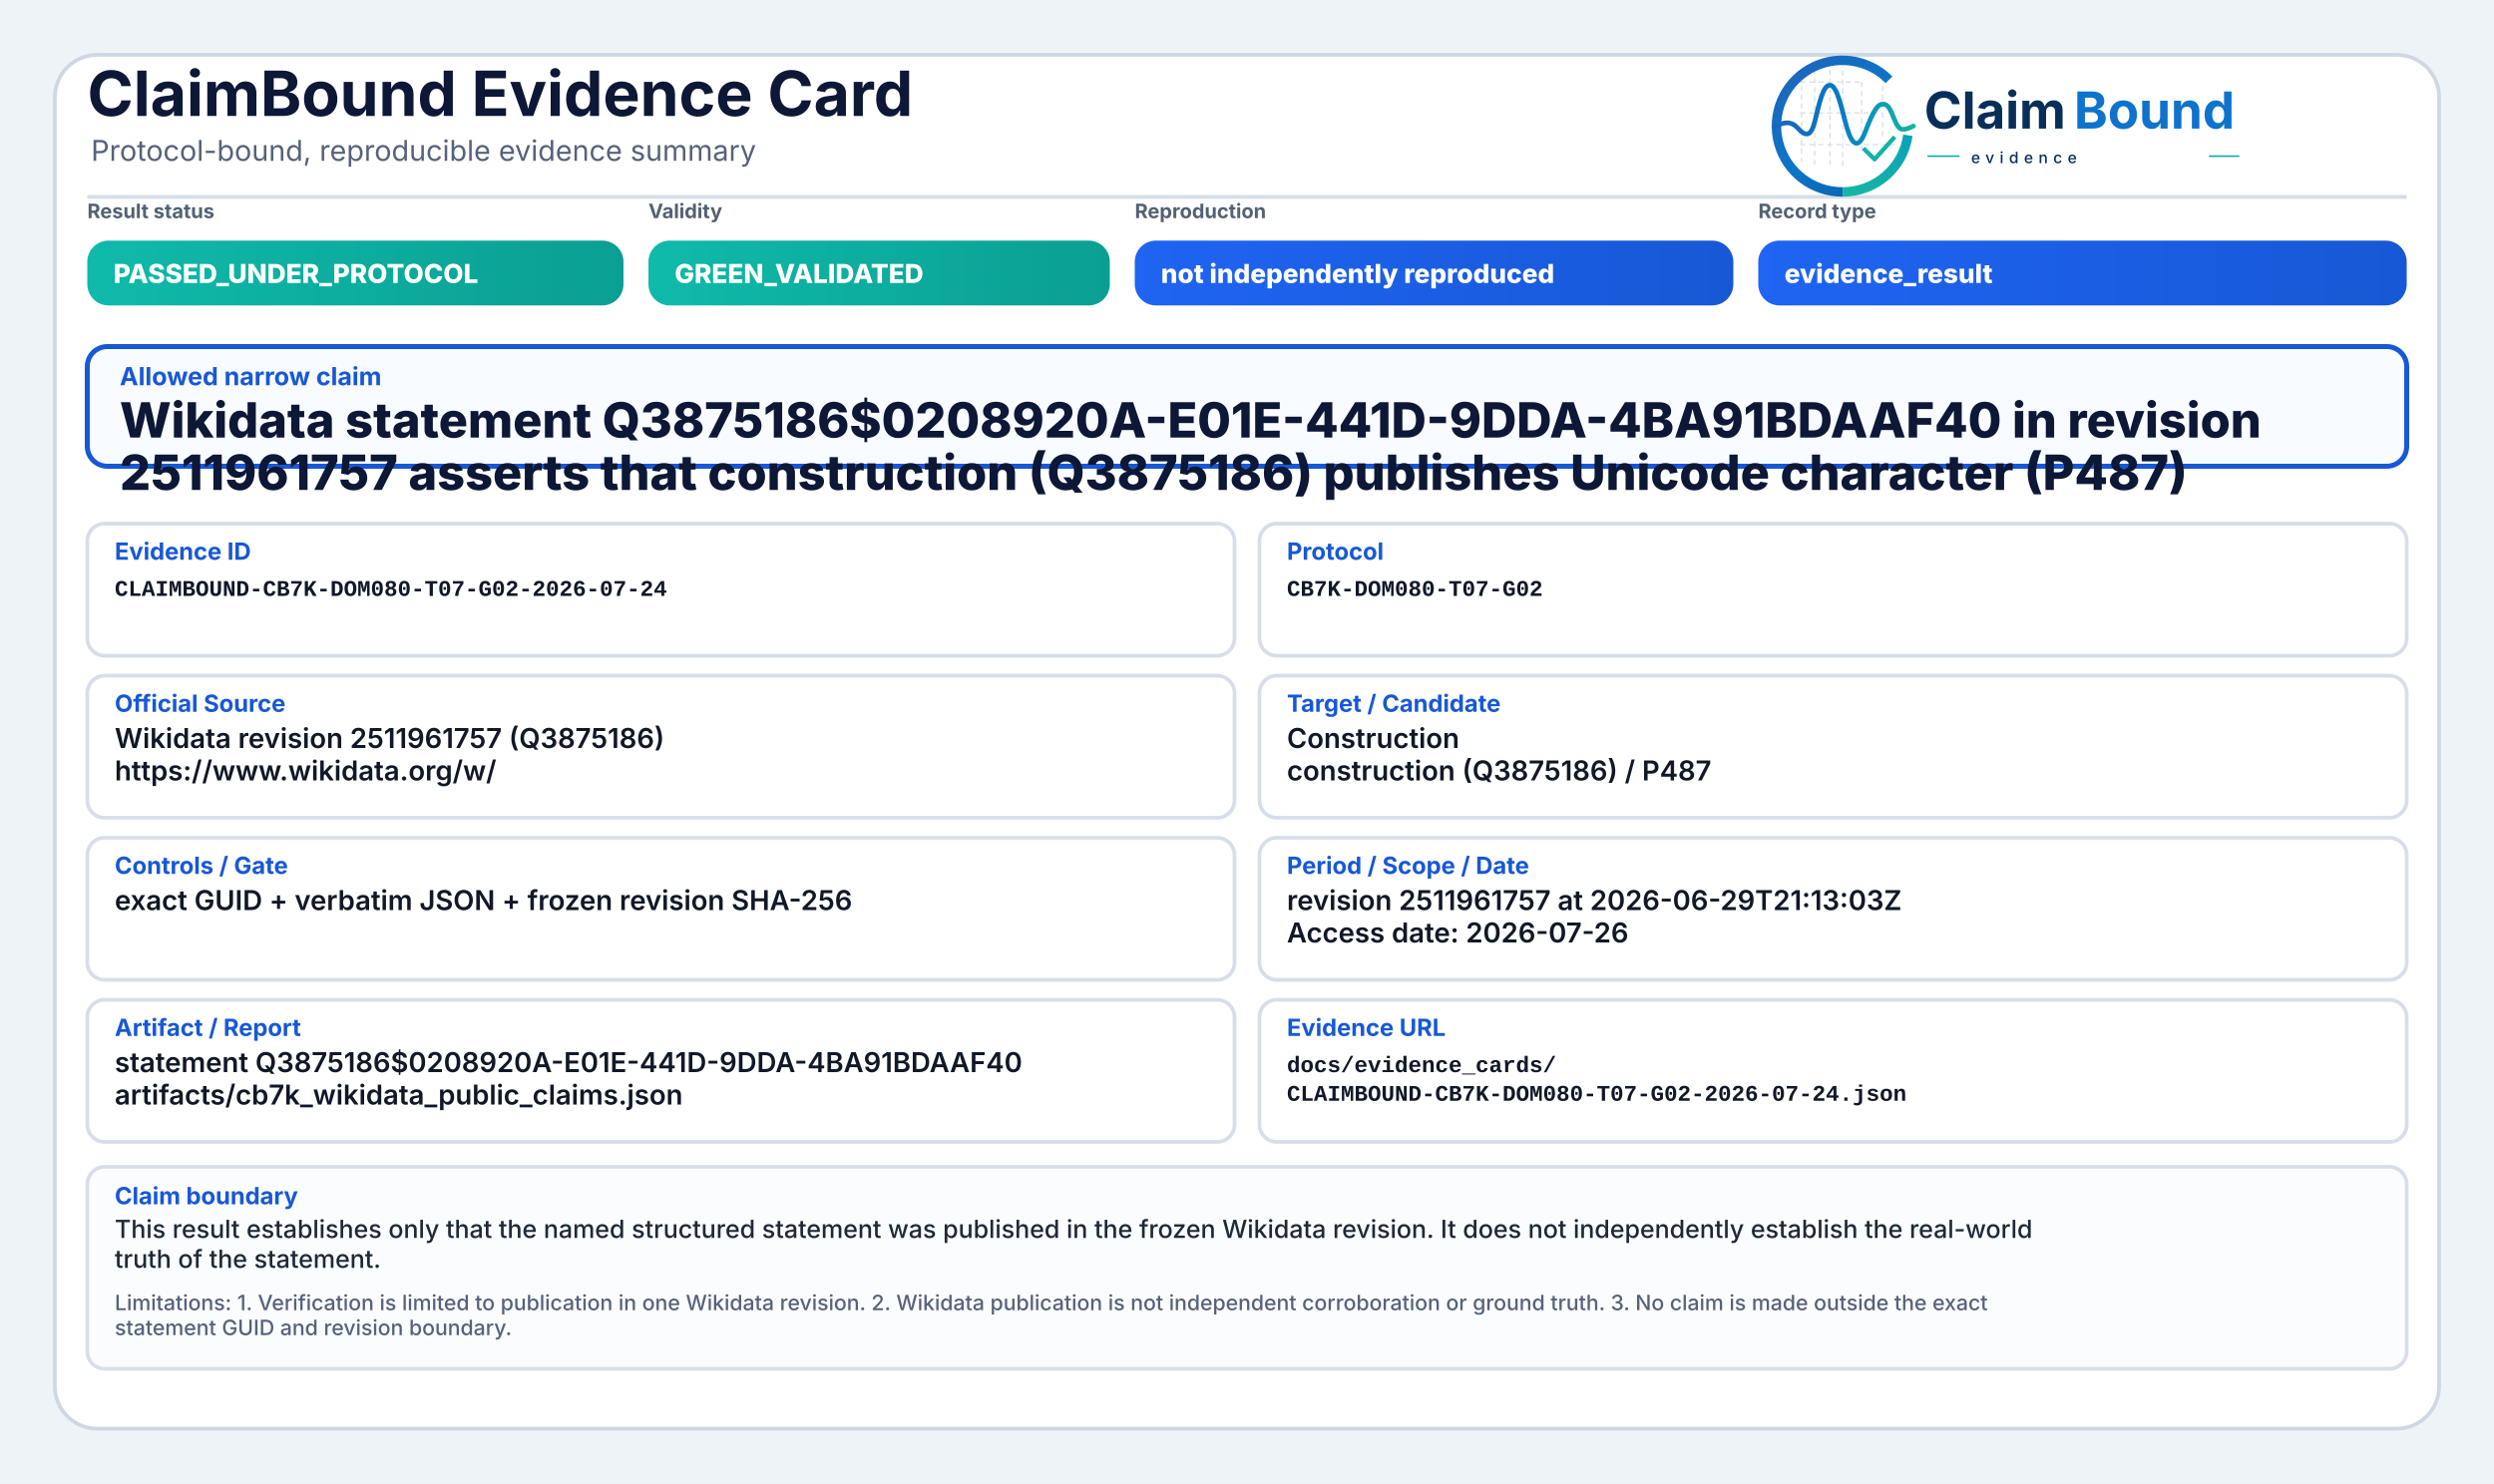
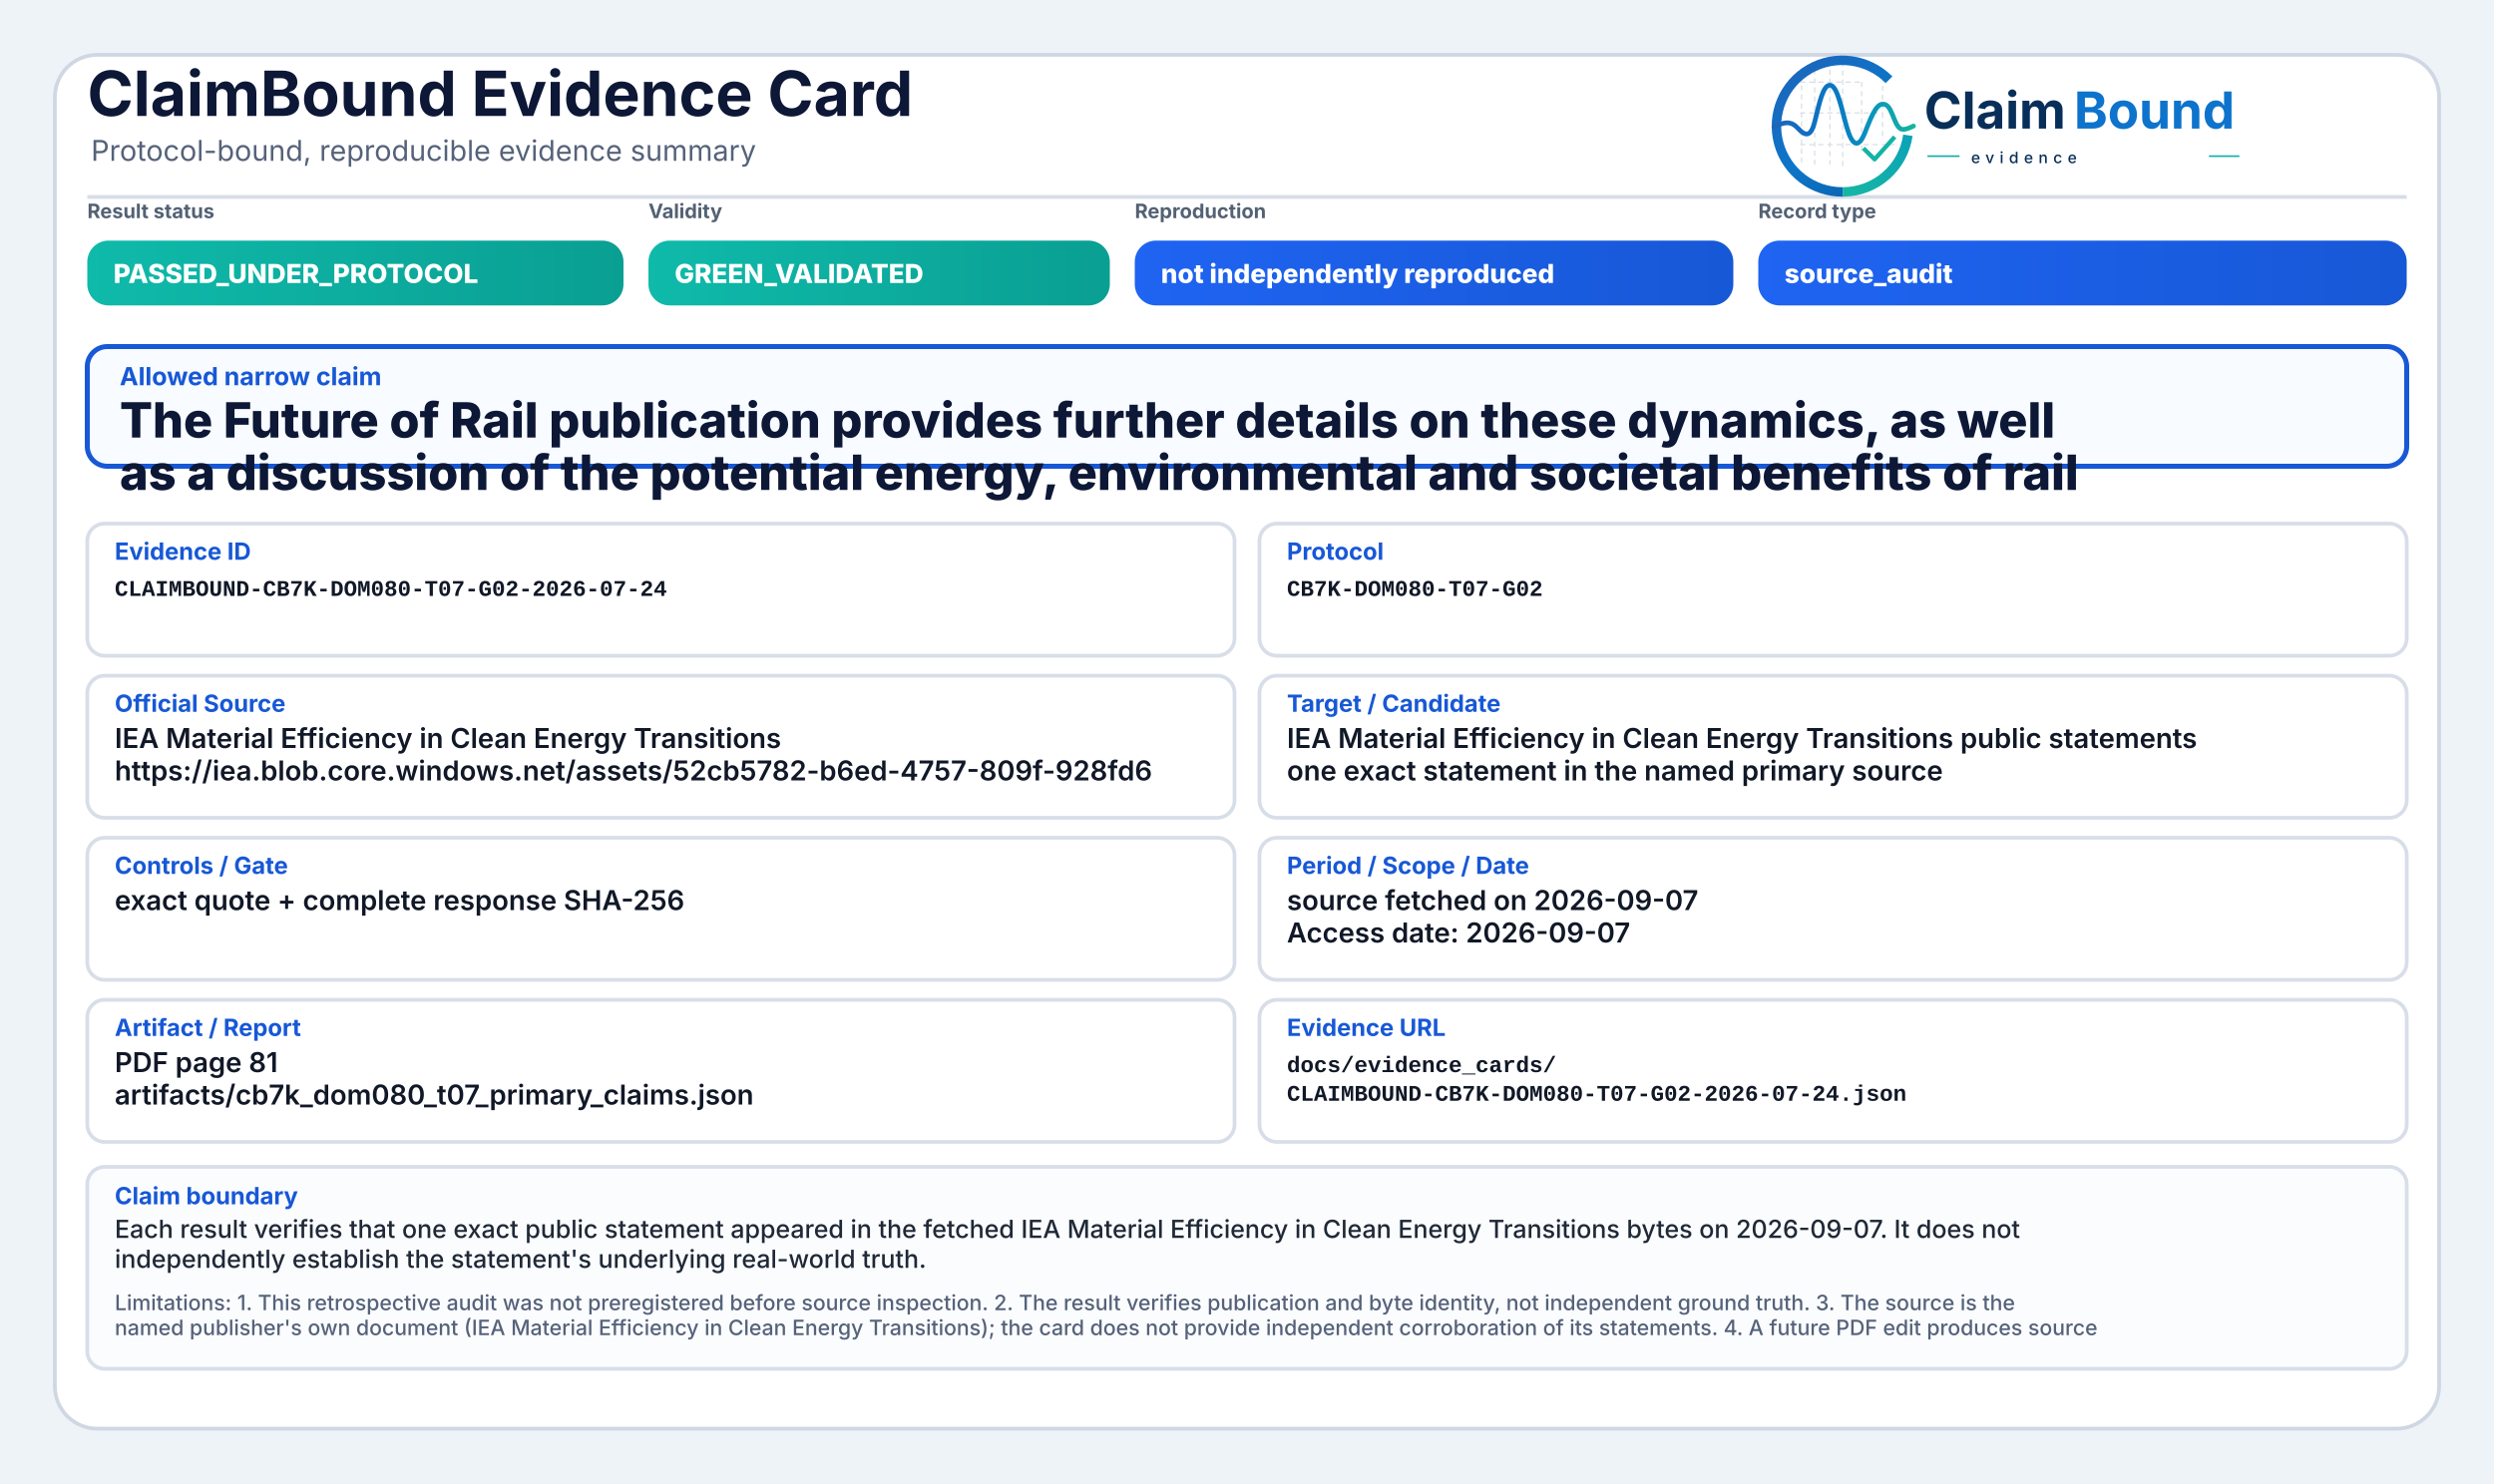
<svg xmlns="http://www.w3.org/2000/svg" width="2000" height="1190" viewBox="0 0 2000 1190" role="img" aria-label="ClaimBound Evidence Card">
  <defs>
    <linearGradient id="greenGrad" x1="0" y1="0" x2="1" y2="0">
      <stop offset="0%" stop-color="#0fbaaa" />
      <stop offset="100%" stop-color="#0a9f93" />
    </linearGradient>
    <linearGradient id="yellowGrad" x1="0" y1="0" x2="1" y2="0">
      <stop offset="0%" stop-color="#fbbf24" />
      <stop offset="100%" stop-color="#d97706" />
    </linearGradient>
    <linearGradient id="amberGrad" x1="0" y1="0" x2="1" y2="0">
      <stop offset="0%" stop-color="#f97316" />
      <stop offset="100%" stop-color="#c2410c" />
    </linearGradient>
    <linearGradient id="redGrad" x1="0" y1="0" x2="1" y2="0">
      <stop offset="0%" stop-color="#ef4444" />
      <stop offset="100%" stop-color="#b91c1c" />
    </linearGradient>
    <linearGradient id="grayGrad" x1="0" y1="0" x2="1" y2="0">
      <stop offset="0%" stop-color="#64748b" />
      <stop offset="100%" stop-color="#475569" />
    </linearGradient>
    <linearGradient id="blueGrad" x1="0" y1="0" x2="1" y2="0">
      <stop offset="0%" stop-color="#1f64f2" />
      <stop offset="100%" stop-color="#1758d6" />
    </linearGradient>
    <linearGradient id="logoRingBlue" x1="73" y1="453" x2="348" y2="793" gradientUnits="userSpaceOnUse">
      <stop offset="0" stop-color="#1E64BA" />
      <stop offset="0.55" stop-color="#0C75C8" />
      <stop offset="1" stop-color="#0A5FAB" />
    </linearGradient>
    <linearGradient id="logoRingTeal" x1="221" y1="792" x2="403" y2="594" gradientUnits="userSpaceOnUse">
      <stop offset="0" stop-color="#18B7A3" />
      <stop offset="1" stop-color="#089EBC" />
    </linearGradient>
    <linearGradient id="logoSignalGradient" x1="61" y1="628" x2="404" y2="628" gradientUnits="userSpaceOnUse">
      <stop offset="0" stop-color="#1E64BA" />
      <stop offset="0.43" stop-color="#0877C4" />
      <stop offset="0.72" stop-color="#0A97BB" />
      <stop offset="1" stop-color="#14B69E" />
    </linearGradient>
  </defs>
  <rect x="0" y="0" width="2000" height="1190" fill="#eef3f8" />
  <rect x="44" y="44" width="1912" height="1102" rx="34" fill="#ffffff" stroke="#cfd7e3" stroke-width="3" />
  <path d="M70 158 H1930" stroke="#d7dde7" stroke-width="3" />
  <text x="70" y="93" font-family="Inter, Segoe UI, Arial, sans-serif" font-size="50" font-weight="750" fill="#0d1736">ClaimBound Evidence Card</text>
  <text x="73" y="129" font-family="Inter, Segoe UI, Arial, sans-serif" font-size="23" font-weight="400" fill="#55627a">Protocol-bound, reproducible evidence summary</text>
  <g aria-label="ClaimBound evidence logo" transform="translate(1415,52) scale(0.33) translate(-40,-478)">
    <g stroke-linecap="butt" stroke-linejoin="round">
      <g stroke="#CBD3DC" stroke-width="3.2" stroke-linecap="round" stroke-dasharray="10 12" opacity="0.72">
        <path d="M130 507V714" />
        <path d="M162 490V719" />
        <path d="M199 491V719" />
        <path d="M230 471V726" />
        <path d="M276 521V690" />
        <path d="M327 508V650" />
        <path d="M128 520H277" />
        <path d="M128 595H327" />
        <path d="M128 672H355" />
      </g>
      <path d="M342.6 514.3A160 160 0 1 0 230 787" fill="none" stroke="url(#logoRingBlue)" stroke-width="23" />
      <path d="M230 787A160 160 0 0 0 388.4 649.3" fill="none" stroke="url(#logoRingTeal)" stroke-width="23" />
      <path d="M63 629.5C87 616.4 104.3 613.6 121.2 632.2C140.7 653.8 153.4 651.6 162.1 616.2C173.8 568.5 182.5 527.5 198.9 527.5C217.5 527.5 228.4 590.6 240.3 630.8C253.4 675.4 268.6 682.8 284.6 641.5C303.5 592.9 315.2 567.6 333.7 574.7C352.6 582 355.7 635.1 376.6 634.9C386.2 634.8 394 630.4 402 626.8" fill="none" stroke="url(#logoSignalGradient)" stroke-width="11.5" stroke-linecap="round" />
      <path d="M284 684.5L307.5 707.7L353 657" fill="none" stroke="#12B4A4" stroke-width="10.5" stroke-linecap="square" />
    </g>
    <text x="428" y="633" font-family="Inter, Segoe UI, Arial, sans-serif" font-size="124" font-weight="750" fill="#082F59" text-rendering="geometricPrecision">Claim</text>
    <text x="792" y="633" font-family="Inter, Segoe UI, Arial, sans-serif" font-size="124" font-weight="750" fill="#0E73CC" text-rendering="geometricPrecision">Bound</text>
    <line x1="436" y1="700" x2="514" y2="700" stroke="#11AFA9" stroke-width="4" />
    <text x="542" y="717" font-family="Inter, Segoe UI, Arial, sans-serif" font-size="38" font-weight="500" letter-spacing="13" fill="#082F59">evidence</text>
    <line x1="1120" y1="700" x2="1194" y2="700" stroke="#11AFA9" stroke-width="4" />
  </g>
  <text x="70" y="175" font-family="Inter, Segoe UI, Arial, sans-serif" font-size="16" font-weight="650" fill="#536174">Result status</text>
  <rect x="70" y="193" width="430" height="52" rx="17" fill="url(#greenGrad)" />
  <text x="91" y="227" font-family="Inter, Segoe UI, Arial, sans-serif" font-size="21" font-weight="800" fill="#ffffff">PASSED_UNDER_PROTOCOL</text>
  <text x="520" y="175" font-family="Inter, Segoe UI, Arial, sans-serif" font-size="16" font-weight="650" fill="#536174">Validity</text>
  <rect x="520" y="193" width="370" height="52" rx="17" fill="url(#greenGrad)" />
  <text x="541" y="227" font-family="Inter, Segoe UI, Arial, sans-serif" font-size="21" font-weight="800" fill="#ffffff">GREEN_VALIDATED</text>
  <text x="910" y="175" font-family="Inter, Segoe UI, Arial, sans-serif" font-size="16" font-weight="650" fill="#536174">Reproduction</text>
  <rect x="910" y="193" width="480" height="52" rx="17" fill="url(#blueGrad)" />
  <text x="931" y="227" font-family="Inter, Segoe UI, Arial, sans-serif" font-size="21" font-weight="800" fill="#ffffff">not independently reproduced</text>
  <text x="1410" y="175" font-family="Inter, Segoe UI, Arial, sans-serif" font-size="16" font-weight="650" fill="#536174">Record type</text>
  <rect x="1410" y="193" width="520" height="52" rx="17" fill="url(#blueGrad)" />
-   <text x="1431" y="227" font-family="Inter, Segoe UI, Arial, sans-serif" font-size="21" font-weight="800" fill="#ffffff">evidence_result</text>
+   <text x="1431" y="227" font-family="Inter, Segoe UI, Arial, sans-serif" font-size="21" font-weight="800" fill="#ffffff">source_audit</text>
  <rect x="70" y="278" width="1860" height="96" rx="16" fill="#f8fbff" stroke="#1758d6" stroke-width="4" />
  <text x="96" y="309" font-family="Inter, Segoe UI, Arial, sans-serif" font-size="20" font-weight="750" fill="#1758d6">Allowed narrow claim</text>
-   <text x="96" y="351" font-family="Inter, Segoe UI, Arial, sans-serif" font-size="39" font-weight="800" fill="#0d1736">Wikidata statement Q3875186$0208920A-E01E-441D-9DDA-4BA91BDAAF40 in revision</text>
-   <text x="96" y="393" font-family="Inter, Segoe UI, Arial, sans-serif" font-size="39" font-weight="800" fill="#0d1736">2511961757 asserts that construction (Q3875186) publishes Unicode character (P487)</text>
+   <text x="96" y="351" font-family="Inter, Segoe UI, Arial, sans-serif" font-size="39" font-weight="800" fill="#0d1736">The Future of Rail publication provides further details on these dynamics, as well</text>
+   <text x="96" y="393" font-family="Inter, Segoe UI, Arial, sans-serif" font-size="39" font-weight="800" fill="#0d1736">as a discussion of the potential energy, environmental and societal benefits of rail</text>
  <rect x="70" y="420" width="920" height="106" rx="14" fill="#ffffff" stroke="#d8dee9" stroke-width="3" />
  <text x="92" y="449" font-family="Inter, Segoe UI, Arial, sans-serif" font-size="19" font-weight="750" fill="#1758d6">Evidence ID</text>
  <text x="92" y="478" font-family="SFMono-Regular, Consolas, Liberation Mono, monospace" font-size="18" font-weight="600" fill="#111827">CLAIMBOUND-CB7K-DOM080-T07-G02-2026-07-24</text>
  <rect x="1010" y="420" width="920" height="106" rx="14" fill="#ffffff" stroke="#d8dee9" stroke-width="3" />
  <text x="1032" y="449" font-family="Inter, Segoe UI, Arial, sans-serif" font-size="19" font-weight="750" fill="#1758d6">Protocol</text>
  <text x="1032" y="478" font-family="SFMono-Regular, Consolas, Liberation Mono, monospace" font-size="18" font-weight="600" fill="#111827">CB7K-DOM080-T07-G02</text>
  <rect x="70" y="542" width="920" height="114" rx="14" fill="#ffffff" stroke="#d8dee9" stroke-width="3" />
  <text x="92" y="571" font-family="Inter, Segoe UI, Arial, sans-serif" font-size="19" font-weight="750" fill="#1758d6">Official Source</text>
-   <text x="92" y="600" font-family="Inter, Segoe UI, Arial, sans-serif" font-size="22" font-weight="600" fill="#111827">Wikidata revision 2511961757 (Q3875186)</text>
-   <text x="92" y="626" font-family="Inter, Segoe UI, Arial, sans-serif" font-size="22" font-weight="600" fill="#111827">https://www.wikidata.org/w/</text>
+   <text x="92" y="600" font-family="Inter, Segoe UI, Arial, sans-serif" font-size="22" font-weight="600" fill="#111827">IEA Material Efficiency in Clean Energy Transitions</text>
+   <text x="92" y="626" font-family="Inter, Segoe UI, Arial, sans-serif" font-size="22" font-weight="600" fill="#111827">https://iea.blob.core.windows.net/assets/52cb5782-b6ed-4757-809f-928fd6</text>
  <rect x="1010" y="542" width="920" height="114" rx="14" fill="#ffffff" stroke="#d8dee9" stroke-width="3" />
  <text x="1032" y="571" font-family="Inter, Segoe UI, Arial, sans-serif" font-size="19" font-weight="750" fill="#1758d6">Target / Candidate</text>
-   <text x="1032" y="600" font-family="Inter, Segoe UI, Arial, sans-serif" font-size="22" font-weight="600" fill="#111827">Construction</text>
-   <text x="1032" y="626" font-family="Inter, Segoe UI, Arial, sans-serif" font-size="22" font-weight="600" fill="#111827">construction (Q3875186) / P487</text>
+   <text x="1032" y="600" font-family="Inter, Segoe UI, Arial, sans-serif" font-size="22" font-weight="600" fill="#111827">IEA Material Efficiency in Clean Energy Transitions public statements</text>
+   <text x="1032" y="626" font-family="Inter, Segoe UI, Arial, sans-serif" font-size="22" font-weight="600" fill="#111827">one exact statement in the named primary source</text>
  <rect x="70" y="672" width="920" height="114" rx="14" fill="#ffffff" stroke="#d8dee9" stroke-width="3" />
  <text x="92" y="701" font-family="Inter, Segoe UI, Arial, sans-serif" font-size="19" font-weight="750" fill="#1758d6">Controls / Gate</text>
-   <text x="92" y="730" font-family="Inter, Segoe UI, Arial, sans-serif" font-size="22" font-weight="600" fill="#111827">exact GUID + verbatim JSON + frozen revision SHA-256</text>
+   <text x="92" y="730" font-family="Inter, Segoe UI, Arial, sans-serif" font-size="22" font-weight="600" fill="#111827">exact quote + complete response SHA-256</text>
  <rect x="1010" y="672" width="920" height="114" rx="14" fill="#ffffff" stroke="#d8dee9" stroke-width="3" />
  <text x="1032" y="701" font-family="Inter, Segoe UI, Arial, sans-serif" font-size="19" font-weight="750" fill="#1758d6">Period / Scope / Date</text>
-   <text x="1032" y="730" font-family="Inter, Segoe UI, Arial, sans-serif" font-size="22" font-weight="600" fill="#111827">revision 2511961757 at 2026-06-29T21:13:03Z</text>
-   <text x="1032" y="756" font-family="Inter, Segoe UI, Arial, sans-serif" font-size="22" font-weight="600" fill="#111827">Access date: 2026-07-26</text>
+   <text x="1032" y="730" font-family="Inter, Segoe UI, Arial, sans-serif" font-size="22" font-weight="600" fill="#111827">source fetched on 2026-09-07</text>
+   <text x="1032" y="756" font-family="Inter, Segoe UI, Arial, sans-serif" font-size="22" font-weight="600" fill="#111827">Access date: 2026-09-07</text>
  <rect x="70" y="802" width="920" height="114" rx="14" fill="#ffffff" stroke="#d8dee9" stroke-width="3" />
  <text x="92" y="831" font-family="Inter, Segoe UI, Arial, sans-serif" font-size="19" font-weight="750" fill="#1758d6">Artifact / Report</text>
-   <text x="92" y="860" font-family="Inter, Segoe UI, Arial, sans-serif" font-size="22" font-weight="600" fill="#111827">statement Q3875186$0208920A-E01E-441D-9DDA-4BA91BDAAF40</text>
-   <text x="92" y="886" font-family="Inter, Segoe UI, Arial, sans-serif" font-size="22" font-weight="600" fill="#111827">artifacts/cb7k_wikidata_public_claims.json</text>
+   <text x="92" y="860" font-family="Inter, Segoe UI, Arial, sans-serif" font-size="22" font-weight="600" fill="#111827">PDF page 81</text>
+   <text x="92" y="886" font-family="Inter, Segoe UI, Arial, sans-serif" font-size="22" font-weight="600" fill="#111827">artifacts/cb7k_dom080_t07_primary_claims.json</text>
  <rect x="1010" y="802" width="920" height="114" rx="14" fill="#ffffff" stroke="#d8dee9" stroke-width="3" />
  <text x="1032" y="831" font-family="Inter, Segoe UI, Arial, sans-serif" font-size="19" font-weight="750" fill="#1758d6">Evidence URL</text>
  <text x="1032" y="860" font-family="SFMono-Regular, Consolas, Liberation Mono, monospace" font-size="18" font-weight="600" fill="#111827">docs/evidence_cards/</text>
  <text x="1032" y="883" font-family="SFMono-Regular, Consolas, Liberation Mono, monospace" font-size="18" font-weight="600" fill="#111827">CLAIMBOUND-CB7K-DOM080-T07-G02-2026-07-24.json</text>
  <rect x="70" y="936" width="1860" height="162" rx="14" fill="#fbfcfe" stroke="#d8dee9" stroke-width="3" />
  <text x="92" y="966" font-family="Inter, Segoe UI, Arial, sans-serif" font-size="19" font-weight="750" fill="#1758d6">Claim boundary</text>
-   <text x="92" y="993" font-family="Inter, Segoe UI, Arial, sans-serif" font-size="20" font-weight="500" fill="#1f2937">This result establishes only that the named structured statement was published in the frozen Wikidata revision. It does not independently establish the real-world</text>
-   <text x="92" y="1017" font-family="Inter, Segoe UI, Arial, sans-serif" font-size="20" font-weight="500" fill="#1f2937">truth of the statement.</text>
-   <text x="92" y="1051" font-family="Inter, Segoe UI, Arial, sans-serif" font-size="17" font-weight="500" fill="#55627a">Limitations: 1. Verification is limited to publication in one Wikidata revision. 2. Wikidata publication is not independent corroboration or ground truth. 3. No claim is made outside the exact</text>
-   <text x="92" y="1071" font-family="Inter, Segoe UI, Arial, sans-serif" font-size="17" font-weight="500" fill="#55627a">statement GUID and revision boundary.</text>
+   <text x="92" y="993" font-family="Inter, Segoe UI, Arial, sans-serif" font-size="20" font-weight="500" fill="#1f2937">Each result verifies that one exact public statement appeared in the fetched IEA Material Efficiency in Clean Energy Transitions bytes on 2026-09-07. It does not</text>
+   <text x="92" y="1017" font-family="Inter, Segoe UI, Arial, sans-serif" font-size="20" font-weight="500" fill="#1f2937">independently establish the statement's underlying real-world truth.</text>
+   <text x="92" y="1051" font-family="Inter, Segoe UI, Arial, sans-serif" font-size="17" font-weight="500" fill="#55627a">Limitations: 1. This retrospective audit was not preregistered before source inspection. 2. The result verifies publication and byte identity, not independent ground truth. 3. The source is the</text>
+   <text x="92" y="1071" font-family="Inter, Segoe UI, Arial, sans-serif" font-size="17" font-weight="500" fill="#55627a">named publisher's own document (IEA Material Efficiency in Clean Energy Transitions); the card does not provide independent corroboration of its statements. 4. A future PDF edit produces source</text>
</svg>
